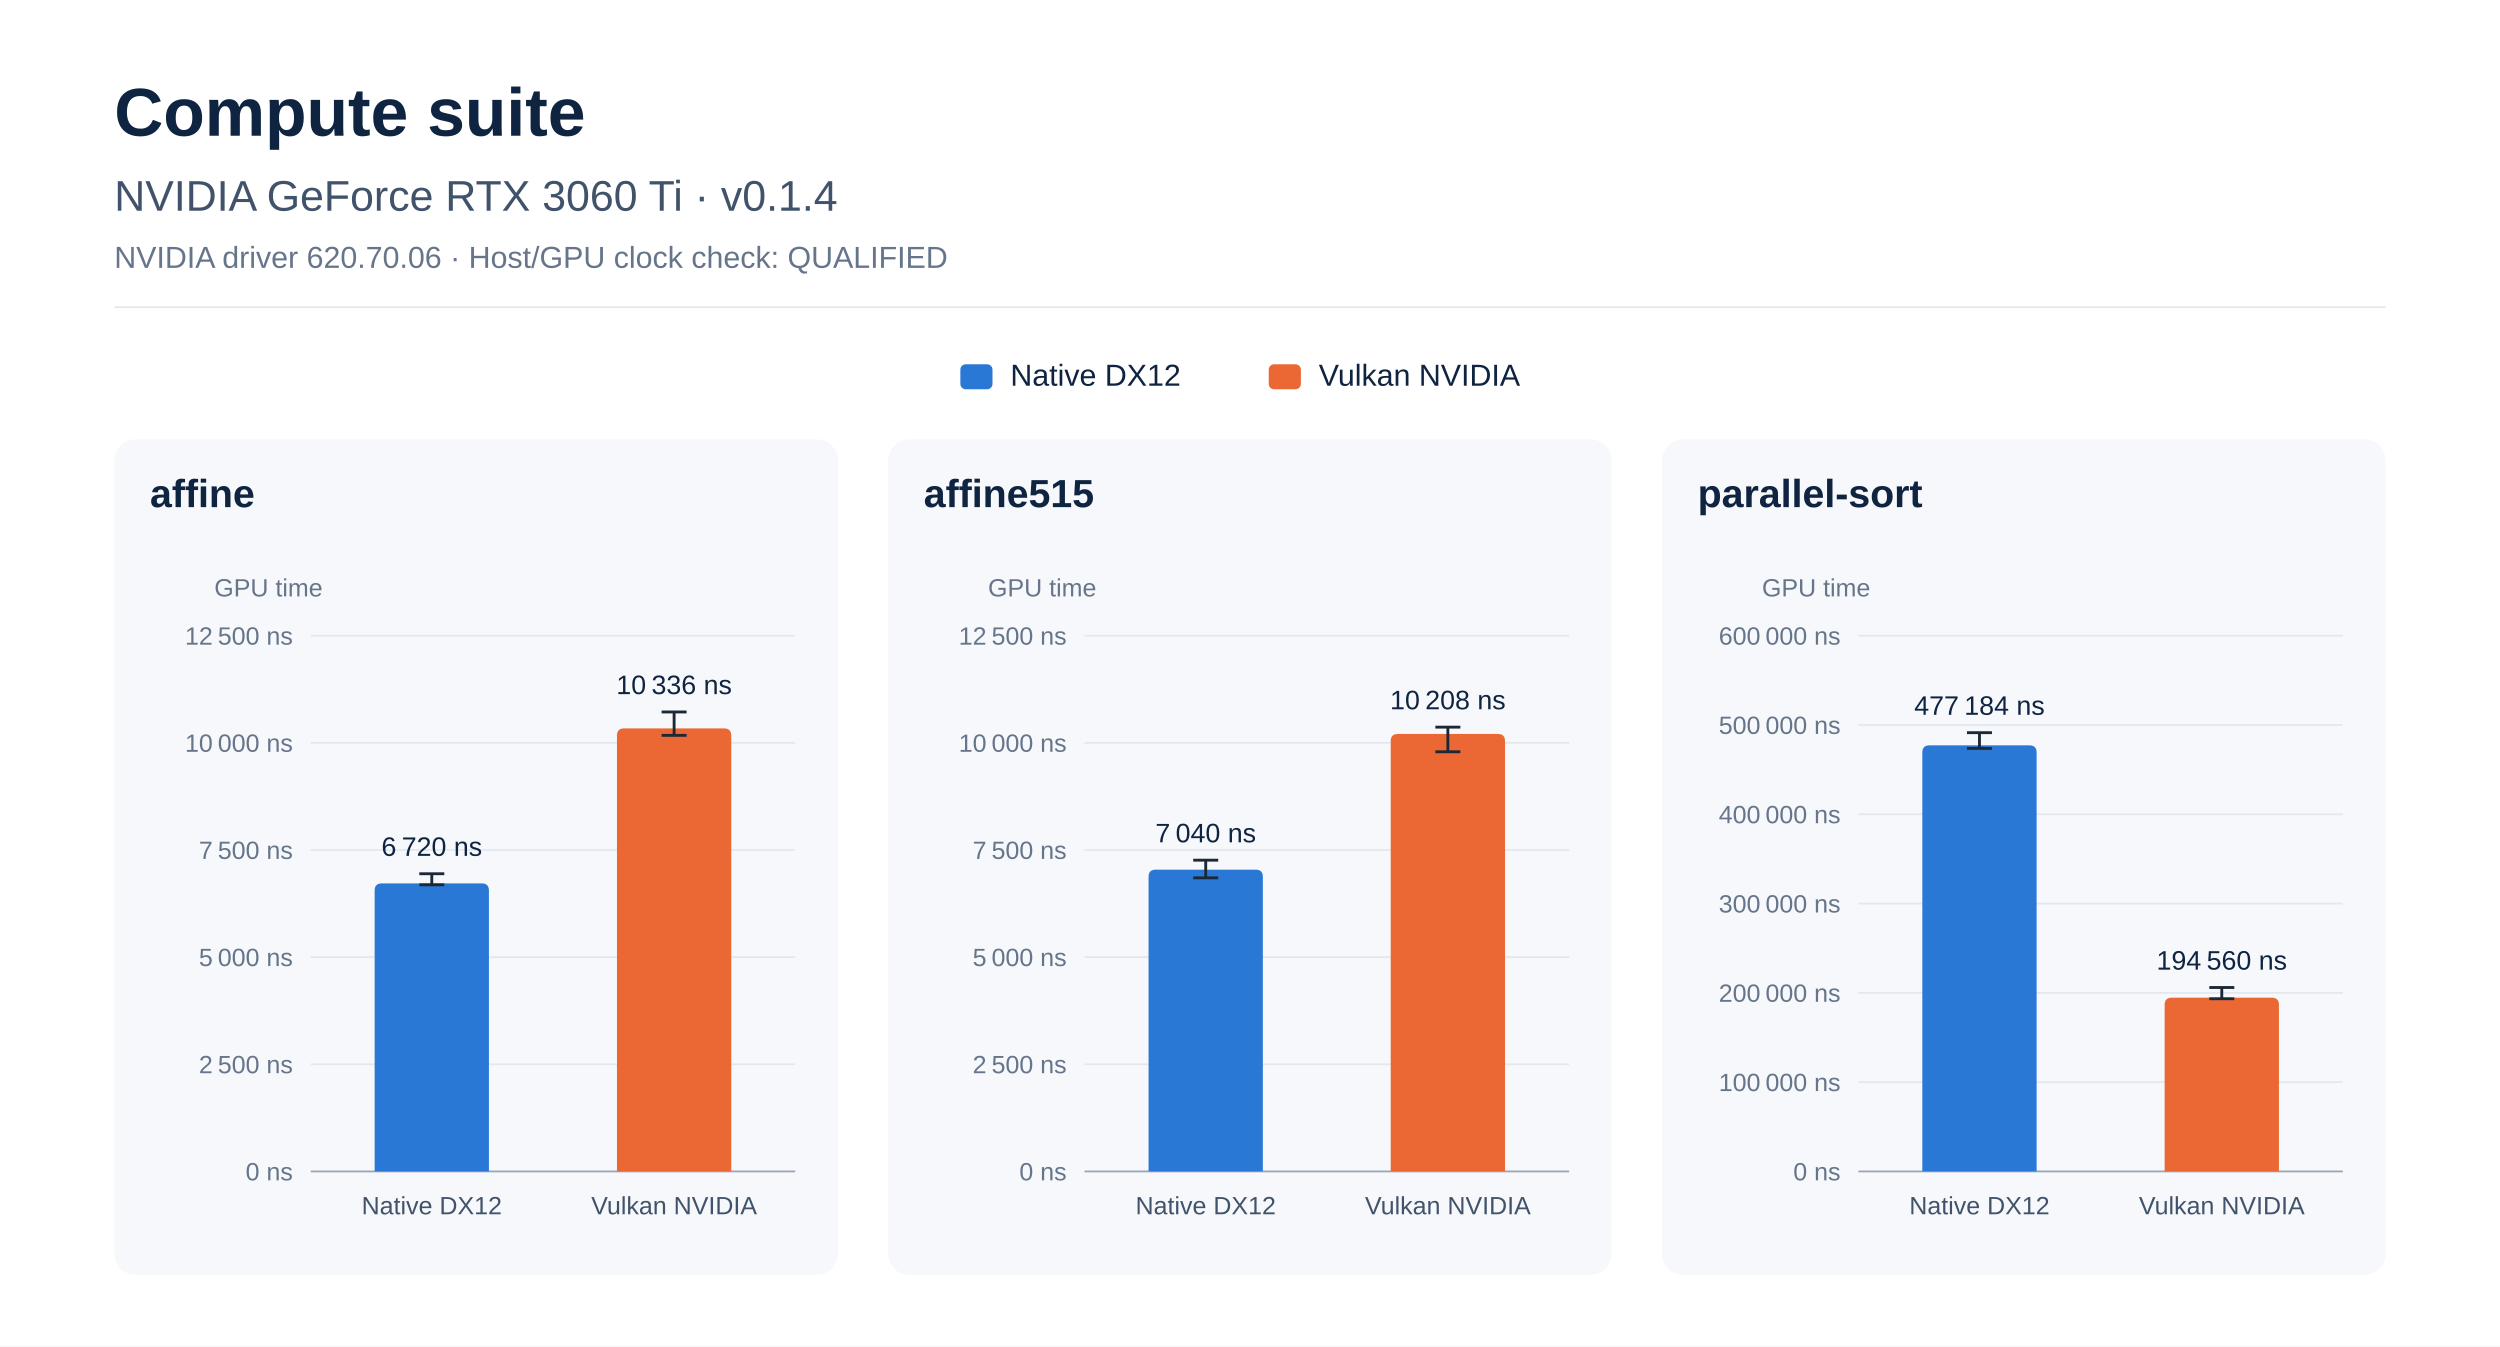
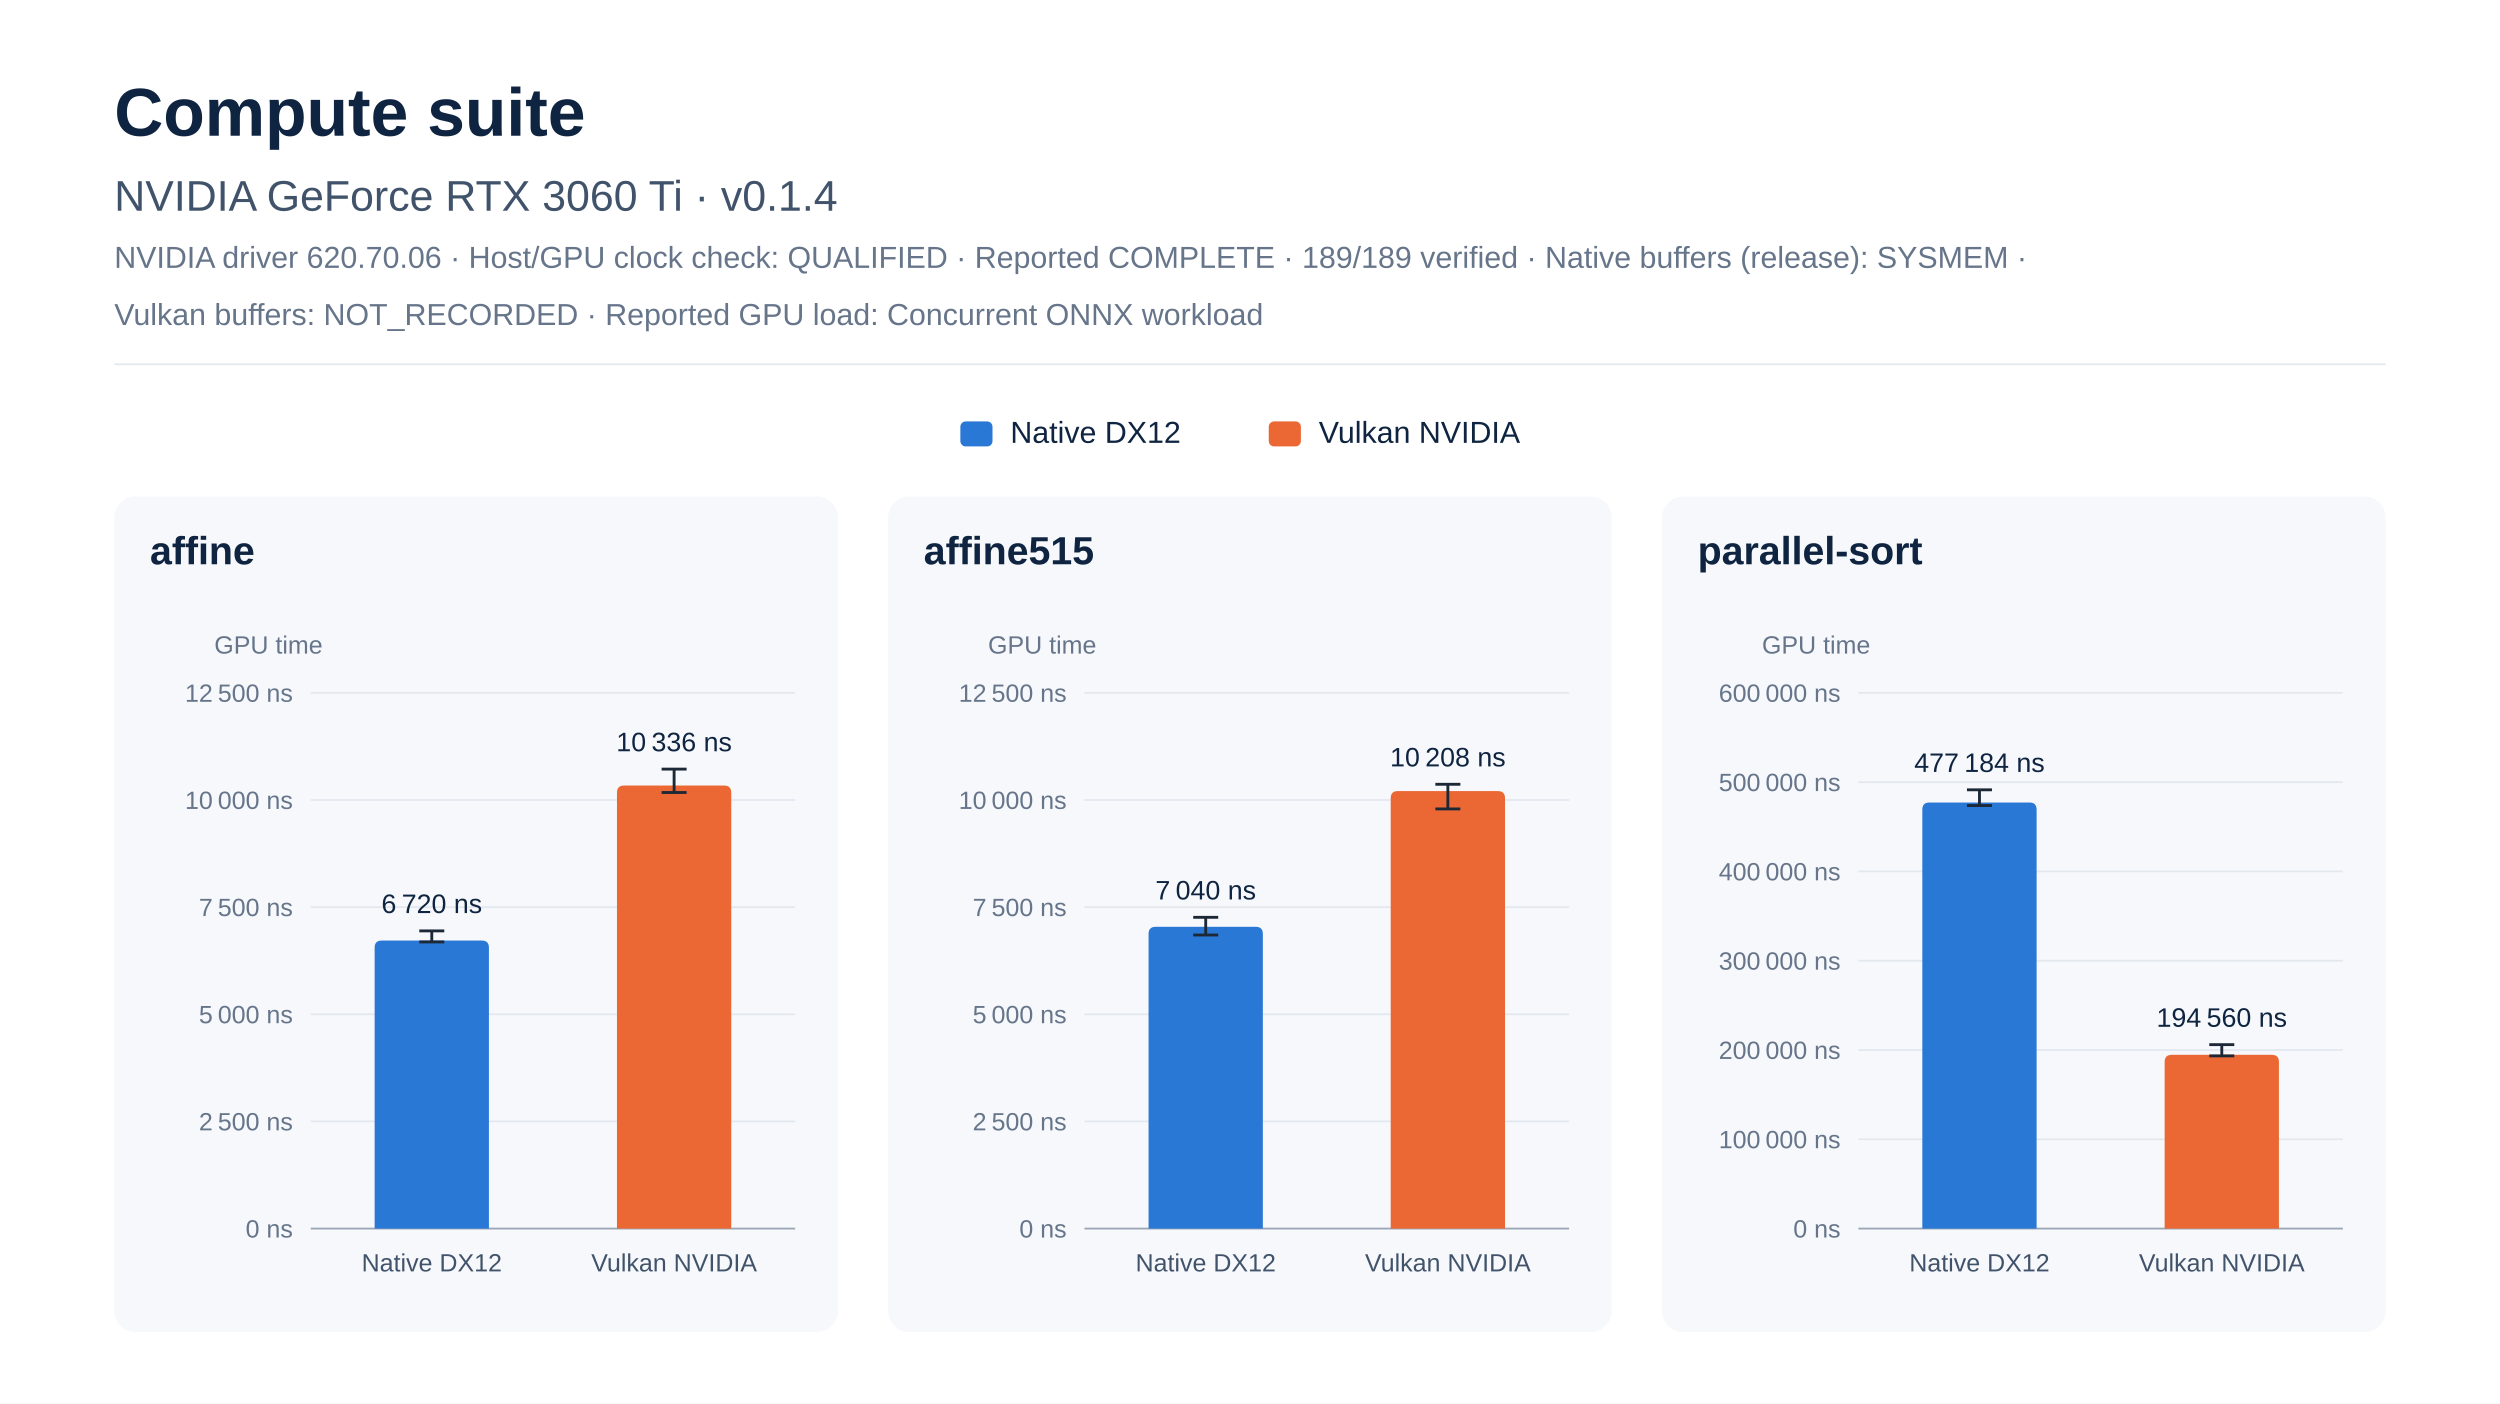
- <svg xmlns="http://www.w3.org/2000/svg" width="1400" height="754" viewBox="0 0 1400 754" role="img" aria-label="Compute suite">
+ <svg xmlns="http://www.w3.org/2000/svg" width="1400" height="786" viewBox="0 0 1400 786" role="img" aria-label="Compute suite">
  <rect width="100%" height="100%" fill="#ffffff" />
  <g font-family="Arial, 'Liberation Sans', Helvetica, 'Helvetica Neue', sans-serif">
    <text x="64.0" y="76.0" font-size="38" fill="#0f2440" font-weight="700" text-anchor="start">Compute suite</text>
    <text x="64.0" y="118.0" font-size="24" fill="#41536b" text-anchor="start">NVIDIA GeForce RTX 3060 Ti · v0.1.4</text>
-     <text x="64.0" y="150.0" font-size="17" fill="#66758a" text-anchor="start">NVIDIA driver 620.70.06 · Host/GPU clock check: QUALIFIED</text>
-     <line x1="64" y1="172.0" x2="1336" y2="172.0" stroke="#e3e8ef" />
-     <rect x="537.8" y="204.0" width="18" height="14" rx="3" fill="#2a78d6" />
-     <text x="565.8" y="216.0" font-size="17" fill="#0f2440" text-anchor="start">Native DX12</text>
-     <rect x="710.5" y="204.0" width="18" height="14" rx="3" fill="#eb6834" />
-     <text x="738.5" y="216.0" font-size="17" fill="#0f2440" text-anchor="start">Vulkan NVIDIA</text>
-     <rect x="64.0" y="246.0" width="405.3" height="468.0" rx="12" fill="#f6f8fb" />
-     <text x="84.0" y="284.0" font-size="22" fill="#0f2440" font-weight="700" text-anchor="start">affine</text>
-     <text x="120.0" y="334.0" font-size="14" fill="#66758a" text-anchor="start">GPU time</text>
-     <line x1="174.0" y1="656.0" x2="445.3" y2="656.0" stroke="#9aa6b6" stroke-width="1" />
-     <text x="164.0" y="661.0" font-size="14" fill="#66758a" text-anchor="end">0 ns</text>
-     <line x1="174.0" y1="596.0" x2="445.3" y2="596.0" stroke="#e3e8ef" stroke-width="1" />
-     <text x="164.0" y="601.0" font-size="14" fill="#66758a" text-anchor="end">2 500 ns</text>
-     <line x1="174.0" y1="536.0" x2="445.3" y2="536.0" stroke="#e3e8ef" stroke-width="1" />
-     <text x="164.0" y="541.0" font-size="14" fill="#66758a" text-anchor="end">5 000 ns</text>
-     <line x1="174.0" y1="476.0" x2="445.3" y2="476.0" stroke="#e3e8ef" stroke-width="1" />
-     <text x="164.0" y="481.0" font-size="14" fill="#66758a" text-anchor="end">7 500 ns</text>
-     <line x1="174.0" y1="416.0" x2="445.3" y2="416.0" stroke="#e3e8ef" stroke-width="1" />
-     <text x="164.0" y="421.0" font-size="14" fill="#66758a" text-anchor="end">10 000 ns</text>
-     <line x1="174.0" y1="356.0" x2="445.3" y2="356.0" stroke="#e3e8ef" stroke-width="1" />
-     <text x="164.0" y="361.0" font-size="14" fill="#66758a" text-anchor="end">12 500 ns</text>
+     <text x="64.0" y="150.0" font-size="17" fill="#66758a" text-anchor="start">NVIDIA driver 620.70.06 · Host/GPU clock check: QUALIFIED · Reported COMPLETE · 189/189 verified · Native buffers (release): SYSMEM ·</text>
+     <text x="64.0" y="182.0" font-size="17" fill="#66758a" text-anchor="start">Vulkan buffers: NOT_RECORDED · Reported GPU load: Concurrent ONNX workload</text>
+     <line x1="64" y1="204.0" x2="1336" y2="204.0" stroke="#e3e8ef" />
+     <rect x="537.8" y="236.0" width="18" height="14" rx="3" fill="#2a78d6" />
+     <text x="565.8" y="248.0" font-size="17" fill="#0f2440" text-anchor="start">Native DX12</text>
+     <rect x="710.5" y="236.0" width="18" height="14" rx="3" fill="#eb6834" />
+     <text x="738.5" y="248.0" font-size="17" fill="#0f2440" text-anchor="start">Vulkan NVIDIA</text>
+     <rect x="64.0" y="278.0" width="405.3" height="468.0" rx="12" fill="#f6f8fb" />
+     <text x="84.0" y="316.0" font-size="22" fill="#0f2440" font-weight="700" text-anchor="start">affine</text>
+     <text x="120.0" y="366.0" font-size="14" fill="#66758a" text-anchor="start">GPU time</text>
+     <line x1="174.0" y1="688.0" x2="445.3" y2="688.0" stroke="#9aa6b6" stroke-width="1" />
+     <text x="164.0" y="693.0" font-size="14" fill="#66758a" text-anchor="end">0 ns</text>
+     <line x1="174.0" y1="628.0" x2="445.3" y2="628.0" stroke="#e3e8ef" stroke-width="1" />
+     <text x="164.0" y="633.0" font-size="14" fill="#66758a" text-anchor="end">2 500 ns</text>
+     <line x1="174.0" y1="568.0" x2="445.3" y2="568.0" stroke="#e3e8ef" stroke-width="1" />
+     <text x="164.0" y="573.0" font-size="14" fill="#66758a" text-anchor="end">5 000 ns</text>
+     <line x1="174.0" y1="508.0" x2="445.3" y2="508.0" stroke="#e3e8ef" stroke-width="1" />
+     <text x="164.0" y="513.0" font-size="14" fill="#66758a" text-anchor="end">7 500 ns</text>
+     <line x1="174.0" y1="448.0" x2="445.3" y2="448.0" stroke="#e3e8ef" stroke-width="1" />
+     <text x="164.0" y="453.0" font-size="14" fill="#66758a" text-anchor="end">10 000 ns</text>
+     <line x1="174.0" y1="388.0" x2="445.3" y2="388.0" stroke="#e3e8ef" stroke-width="1" />
+     <text x="164.0" y="393.0" font-size="14" fill="#66758a" text-anchor="end">12 500 ns</text>
    <g>
-       <path d="M209.8,656.0 V498.7 Q209.8,494.7 213.8,494.7 H269.8 Q273.8,494.7 273.8,498.7 V656.0 Z" fill="#2a78d6" />
+       <path d="M209.8,688.0 V530.7 Q209.8,526.7 213.8,526.7 H269.8 Q273.8,526.7 273.8,530.7 V688.0 Z" fill="#2a78d6" />
    </g>
-     <path d="M241.8,495.5 V489.3 M234.8,489.3 H248.8 M234.8,495.5 H248.8" stroke="#1c2836" stroke-width="1.6" fill="none" />
-     <text x="241.8" y="479.3" font-size="15" fill="#0f2440" text-anchor="middle">6 720 ns</text>
-     <text x="241.8" y="680.0" font-size="14" fill="#41536b" text-anchor="middle">Native DX12</text>
+     <path d="M241.8,527.5 V521.3 M234.8,521.3 H248.8 M234.8,527.5 H248.8" stroke="#1c2836" stroke-width="1.6" fill="none" />
+     <text x="241.8" y="511.3" font-size="15" fill="#0f2440" text-anchor="middle">6 720 ns</text>
+     <text x="241.8" y="712.0" font-size="14" fill="#41536b" text-anchor="middle">Native DX12</text>
    <g>
-       <path d="M345.5,656.0 V411.9 Q345.5,407.9 349.5,407.9 H405.5 Q409.5,407.9 409.5,411.9 V656.0 Z" fill="#eb6834" />
+       <path d="M345.5,688.0 V443.9 Q345.5,439.9 349.5,439.9 H405.5 Q409.5,439.9 409.5,443.9 V688.0 Z" fill="#eb6834" />
    </g>
-     <path d="M377.5,411.8 V398.7 M370.5,398.7 H384.5 M370.5,411.8 H384.5" stroke="#1c2836" stroke-width="1.6" fill="none" />
-     <text x="377.5" y="388.7" font-size="15" fill="#0f2440" text-anchor="middle">10 336 ns</text>
-     <text x="377.5" y="680.0" font-size="14" fill="#41536b" text-anchor="middle">Vulkan NVIDIA</text>
-     <rect x="497.3" y="246.0" width="405.3" height="468.0" rx="12" fill="#f6f8fb" />
-     <text x="517.3" y="284.0" font-size="22" fill="#0f2440" font-weight="700" text-anchor="start">affine515</text>
-     <text x="553.3" y="334.0" font-size="14" fill="#66758a" text-anchor="start">GPU time</text>
-     <line x1="607.3" y1="656.0" x2="878.7" y2="656.0" stroke="#9aa6b6" stroke-width="1" />
-     <text x="597.3" y="661.0" font-size="14" fill="#66758a" text-anchor="end">0 ns</text>
-     <line x1="607.3" y1="596.0" x2="878.7" y2="596.0" stroke="#e3e8ef" stroke-width="1" />
-     <text x="597.3" y="601.0" font-size="14" fill="#66758a" text-anchor="end">2 500 ns</text>
-     <line x1="607.3" y1="536.0" x2="878.7" y2="536.0" stroke="#e3e8ef" stroke-width="1" />
-     <text x="597.3" y="541.0" font-size="14" fill="#66758a" text-anchor="end">5 000 ns</text>
-     <line x1="607.3" y1="476.0" x2="878.7" y2="476.0" stroke="#e3e8ef" stroke-width="1" />
-     <text x="597.3" y="481.0" font-size="14" fill="#66758a" text-anchor="end">7 500 ns</text>
-     <line x1="607.3" y1="416.0" x2="878.7" y2="416.0" stroke="#e3e8ef" stroke-width="1" />
-     <text x="597.3" y="421.0" font-size="14" fill="#66758a" text-anchor="end">10 000 ns</text>
-     <line x1="607.3" y1="356.0" x2="878.7" y2="356.0" stroke="#e3e8ef" stroke-width="1" />
-     <text x="597.3" y="361.0" font-size="14" fill="#66758a" text-anchor="end">12 500 ns</text>
+     <path d="M377.5,443.8 V430.7 M370.5,430.7 H384.5 M370.5,443.8 H384.5" stroke="#1c2836" stroke-width="1.6" fill="none" />
+     <text x="377.5" y="420.7" font-size="15" fill="#0f2440" text-anchor="middle">10 336 ns</text>
+     <text x="377.5" y="712.0" font-size="14" fill="#41536b" text-anchor="middle">Vulkan NVIDIA</text>
+     <rect x="497.3" y="278.0" width="405.3" height="468.0" rx="12" fill="#f6f8fb" />
+     <text x="517.3" y="316.0" font-size="22" fill="#0f2440" font-weight="700" text-anchor="start">affine515</text>
+     <text x="553.3" y="366.0" font-size="14" fill="#66758a" text-anchor="start">GPU time</text>
+     <line x1="607.3" y1="688.0" x2="878.7" y2="688.0" stroke="#9aa6b6" stroke-width="1" />
+     <text x="597.3" y="693.0" font-size="14" fill="#66758a" text-anchor="end">0 ns</text>
+     <line x1="607.3" y1="628.0" x2="878.7" y2="628.0" stroke="#e3e8ef" stroke-width="1" />
+     <text x="597.3" y="633.0" font-size="14" fill="#66758a" text-anchor="end">2 500 ns</text>
+     <line x1="607.3" y1="568.0" x2="878.7" y2="568.0" stroke="#e3e8ef" stroke-width="1" />
+     <text x="597.3" y="573.0" font-size="14" fill="#66758a" text-anchor="end">5 000 ns</text>
+     <line x1="607.3" y1="508.0" x2="878.7" y2="508.0" stroke="#e3e8ef" stroke-width="1" />
+     <text x="597.3" y="513.0" font-size="14" fill="#66758a" text-anchor="end">7 500 ns</text>
+     <line x1="607.3" y1="448.0" x2="878.7" y2="448.0" stroke="#e3e8ef" stroke-width="1" />
+     <text x="597.3" y="453.0" font-size="14" fill="#66758a" text-anchor="end">10 000 ns</text>
+     <line x1="607.3" y1="388.0" x2="878.7" y2="388.0" stroke="#e3e8ef" stroke-width="1" />
+     <text x="597.3" y="393.0" font-size="14" fill="#66758a" text-anchor="end">12 500 ns</text>
    <g>
-       <path d="M643.2,656.0 V491.0 Q643.2,487.0 647.2,487.0 H703.2 Q707.2,487.0 707.2,491.0 V656.0 Z" fill="#2a78d6" />
+       <path d="M643.2,688.0 V523.0 Q643.2,519.0 647.2,519.0 H703.2 Q707.2,519.0 707.2,523.0 V688.0 Z" fill="#2a78d6" />
    </g>
-     <path d="M675.2,491.6 V481.7 M668.2,481.7 H682.2 M668.2,491.6 H682.2" stroke="#1c2836" stroke-width="1.6" fill="none" />
-     <text x="675.2" y="471.7" font-size="15" fill="#0f2440" text-anchor="middle">7 040 ns</text>
-     <text x="675.2" y="680.0" font-size="14" fill="#41536b" text-anchor="middle">Native DX12</text>
+     <path d="M675.2,523.6 V513.7 M668.2,513.7 H682.2 M668.2,523.6 H682.2" stroke="#1c2836" stroke-width="1.6" fill="none" />
+     <text x="675.2" y="503.7" font-size="15" fill="#0f2440" text-anchor="middle">7 040 ns</text>
+     <text x="675.2" y="712.0" font-size="14" fill="#41536b" text-anchor="middle">Native DX12</text>
    <g>
-       <path d="M778.8,656.0 V415.0 Q778.8,411.0 782.8,411.0 H838.8 Q842.8,411.0 842.8,415.0 V656.0 Z" fill="#eb6834" />
+       <path d="M778.8,688.0 V447.0 Q778.8,443.0 782.8,443.0 H838.8 Q842.8,443.0 842.8,447.0 V688.0 Z" fill="#eb6834" />
    </g>
-     <path d="M810.8,421.0 V407.2 M803.8,407.2 H817.8 M803.8,421.0 H817.8" stroke="#1c2836" stroke-width="1.6" fill="none" />
-     <text x="810.8" y="397.2" font-size="15" fill="#0f2440" text-anchor="middle">10 208 ns</text>
-     <text x="810.8" y="680.0" font-size="14" fill="#41536b" text-anchor="middle">Vulkan NVIDIA</text>
-     <rect x="930.7" y="246.0" width="405.3" height="468.0" rx="12" fill="#f6f8fb" />
-     <text x="950.7" y="284.0" font-size="22" fill="#0f2440" font-weight="700" text-anchor="start">parallel-sort</text>
-     <text x="986.7" y="334.0" font-size="14" fill="#66758a" text-anchor="start">GPU time</text>
-     <line x1="1040.7" y1="656.0" x2="1312.0" y2="656.0" stroke="#9aa6b6" stroke-width="1" />
-     <text x="1030.7" y="661.0" font-size="14" fill="#66758a" text-anchor="end">0 ns</text>
-     <line x1="1040.7" y1="606.0" x2="1312.0" y2="606.0" stroke="#e3e8ef" stroke-width="1" />
-     <text x="1030.7" y="611.0" font-size="14" fill="#66758a" text-anchor="end">100 000 ns</text>
-     <line x1="1040.7" y1="556.0" x2="1312.0" y2="556.0" stroke="#e3e8ef" stroke-width="1" />
-     <text x="1030.7" y="561.0" font-size="14" fill="#66758a" text-anchor="end">200 000 ns</text>
-     <line x1="1040.7" y1="506.0" x2="1312.0" y2="506.0" stroke="#e3e8ef" stroke-width="1" />
-     <text x="1030.7" y="511.0" font-size="14" fill="#66758a" text-anchor="end">300 000 ns</text>
-     <line x1="1040.7" y1="456.0" x2="1312.0" y2="456.0" stroke="#e3e8ef" stroke-width="1" />
-     <text x="1030.7" y="461.0" font-size="14" fill="#66758a" text-anchor="end">400 000 ns</text>
-     <line x1="1040.7" y1="406.0" x2="1312.0" y2="406.0" stroke="#e3e8ef" stroke-width="1" />
-     <text x="1030.7" y="411.0" font-size="14" fill="#66758a" text-anchor="end">500 000 ns</text>
-     <line x1="1040.7" y1="356.0" x2="1312.0" y2="356.0" stroke="#e3e8ef" stroke-width="1" />
-     <text x="1030.7" y="361.0" font-size="14" fill="#66758a" text-anchor="end">600 000 ns</text>
+     <path d="M810.8,453.0 V439.2 M803.8,439.2 H817.8 M803.8,453.0 H817.8" stroke="#1c2836" stroke-width="1.6" fill="none" />
+     <text x="810.8" y="429.2" font-size="15" fill="#0f2440" text-anchor="middle">10 208 ns</text>
+     <text x="810.8" y="712.0" font-size="14" fill="#41536b" text-anchor="middle">Vulkan NVIDIA</text>
+     <rect x="930.7" y="278.0" width="405.3" height="468.0" rx="12" fill="#f6f8fb" />
+     <text x="950.7" y="316.0" font-size="22" fill="#0f2440" font-weight="700" text-anchor="start">parallel-sort</text>
+     <text x="986.7" y="366.0" font-size="14" fill="#66758a" text-anchor="start">GPU time</text>
+     <line x1="1040.7" y1="688.0" x2="1312.0" y2="688.0" stroke="#9aa6b6" stroke-width="1" />
+     <text x="1030.7" y="693.0" font-size="14" fill="#66758a" text-anchor="end">0 ns</text>
+     <line x1="1040.7" y1="638.0" x2="1312.0" y2="638.0" stroke="#e3e8ef" stroke-width="1" />
+     <text x="1030.7" y="643.0" font-size="14" fill="#66758a" text-anchor="end">100 000 ns</text>
+     <line x1="1040.7" y1="588.0" x2="1312.0" y2="588.0" stroke="#e3e8ef" stroke-width="1" />
+     <text x="1030.7" y="593.0" font-size="14" fill="#66758a" text-anchor="end">200 000 ns</text>
+     <line x1="1040.7" y1="538.0" x2="1312.0" y2="538.0" stroke="#e3e8ef" stroke-width="1" />
+     <text x="1030.7" y="543.0" font-size="14" fill="#66758a" text-anchor="end">300 000 ns</text>
+     <line x1="1040.7" y1="488.0" x2="1312.0" y2="488.0" stroke="#e3e8ef" stroke-width="1" />
+     <text x="1030.7" y="493.0" font-size="14" fill="#66758a" text-anchor="end">400 000 ns</text>
+     <line x1="1040.7" y1="438.0" x2="1312.0" y2="438.0" stroke="#e3e8ef" stroke-width="1" />
+     <text x="1030.7" y="443.0" font-size="14" fill="#66758a" text-anchor="end">500 000 ns</text>
+     <line x1="1040.7" y1="388.0" x2="1312.0" y2="388.0" stroke="#e3e8ef" stroke-width="1" />
+     <text x="1030.7" y="393.0" font-size="14" fill="#66758a" text-anchor="end">600 000 ns</text>
    <g>
-       <path d="M1076.5,656.0 V421.4 Q1076.5,417.4 1080.5,417.4 H1136.5 Q1140.5,417.4 1140.5,421.4 V656.0 Z" fill="#2a78d6" />
+       <path d="M1076.5,688.0 V453.4 Q1076.5,449.4 1080.5,449.4 H1136.5 Q1140.5,449.4 1140.5,453.4 V688.0 Z" fill="#2a78d6" />
    </g>
-     <path d="M1108.5,419.1 V410.3 M1101.5,410.3 H1115.5 M1101.5,419.1 H1115.5" stroke="#1c2836" stroke-width="1.6" fill="none" />
-     <text x="1108.5" y="400.3" font-size="15" fill="#0f2440" text-anchor="middle">477 184 ns</text>
-     <text x="1108.5" y="680.0" font-size="14" fill="#41536b" text-anchor="middle">Native DX12</text>
+     <path d="M1108.5,451.1 V442.3 M1101.5,442.3 H1115.5 M1101.5,451.1 H1115.5" stroke="#1c2836" stroke-width="1.6" fill="none" />
+     <text x="1108.5" y="432.3" font-size="15" fill="#0f2440" text-anchor="middle">477 184 ns</text>
+     <text x="1108.5" y="712.0" font-size="14" fill="#41536b" text-anchor="middle">Native DX12</text>
    <g>
-       <path d="M1212.2,656.0 V562.7 Q1212.2,558.7 1216.2,558.7 H1272.2 Q1276.2,558.7 1276.2,562.7 V656.0 Z" fill="#eb6834" />
+       <path d="M1212.2,688.0 V594.7 Q1212.2,590.7 1216.2,590.7 H1272.2 Q1276.2,590.7 1276.2,594.7 V688.0 Z" fill="#eb6834" />
    </g>
-     <path d="M1244.2,559.3 V553.0 M1237.2,553.0 H1251.2 M1237.2,559.3 H1251.2" stroke="#1c2836" stroke-width="1.6" fill="none" />
-     <text x="1244.2" y="543.0" font-size="15" fill="#0f2440" text-anchor="middle">194 560 ns</text>
-     <text x="1244.2" y="680.0" font-size="14" fill="#41536b" text-anchor="middle">Vulkan NVIDIA</text>
+     <path d="M1244.2,591.3 V585.0 M1237.2,585.0 H1251.2 M1237.2,591.3 H1251.2" stroke="#1c2836" stroke-width="1.6" fill="none" />
+     <text x="1244.2" y="575.0" font-size="15" fill="#0f2440" text-anchor="middle">194 560 ns</text>
+     <text x="1244.2" y="712.0" font-size="14" fill="#41536b" text-anchor="middle">Vulkan NVIDIA</text>
  </g>
</svg>
